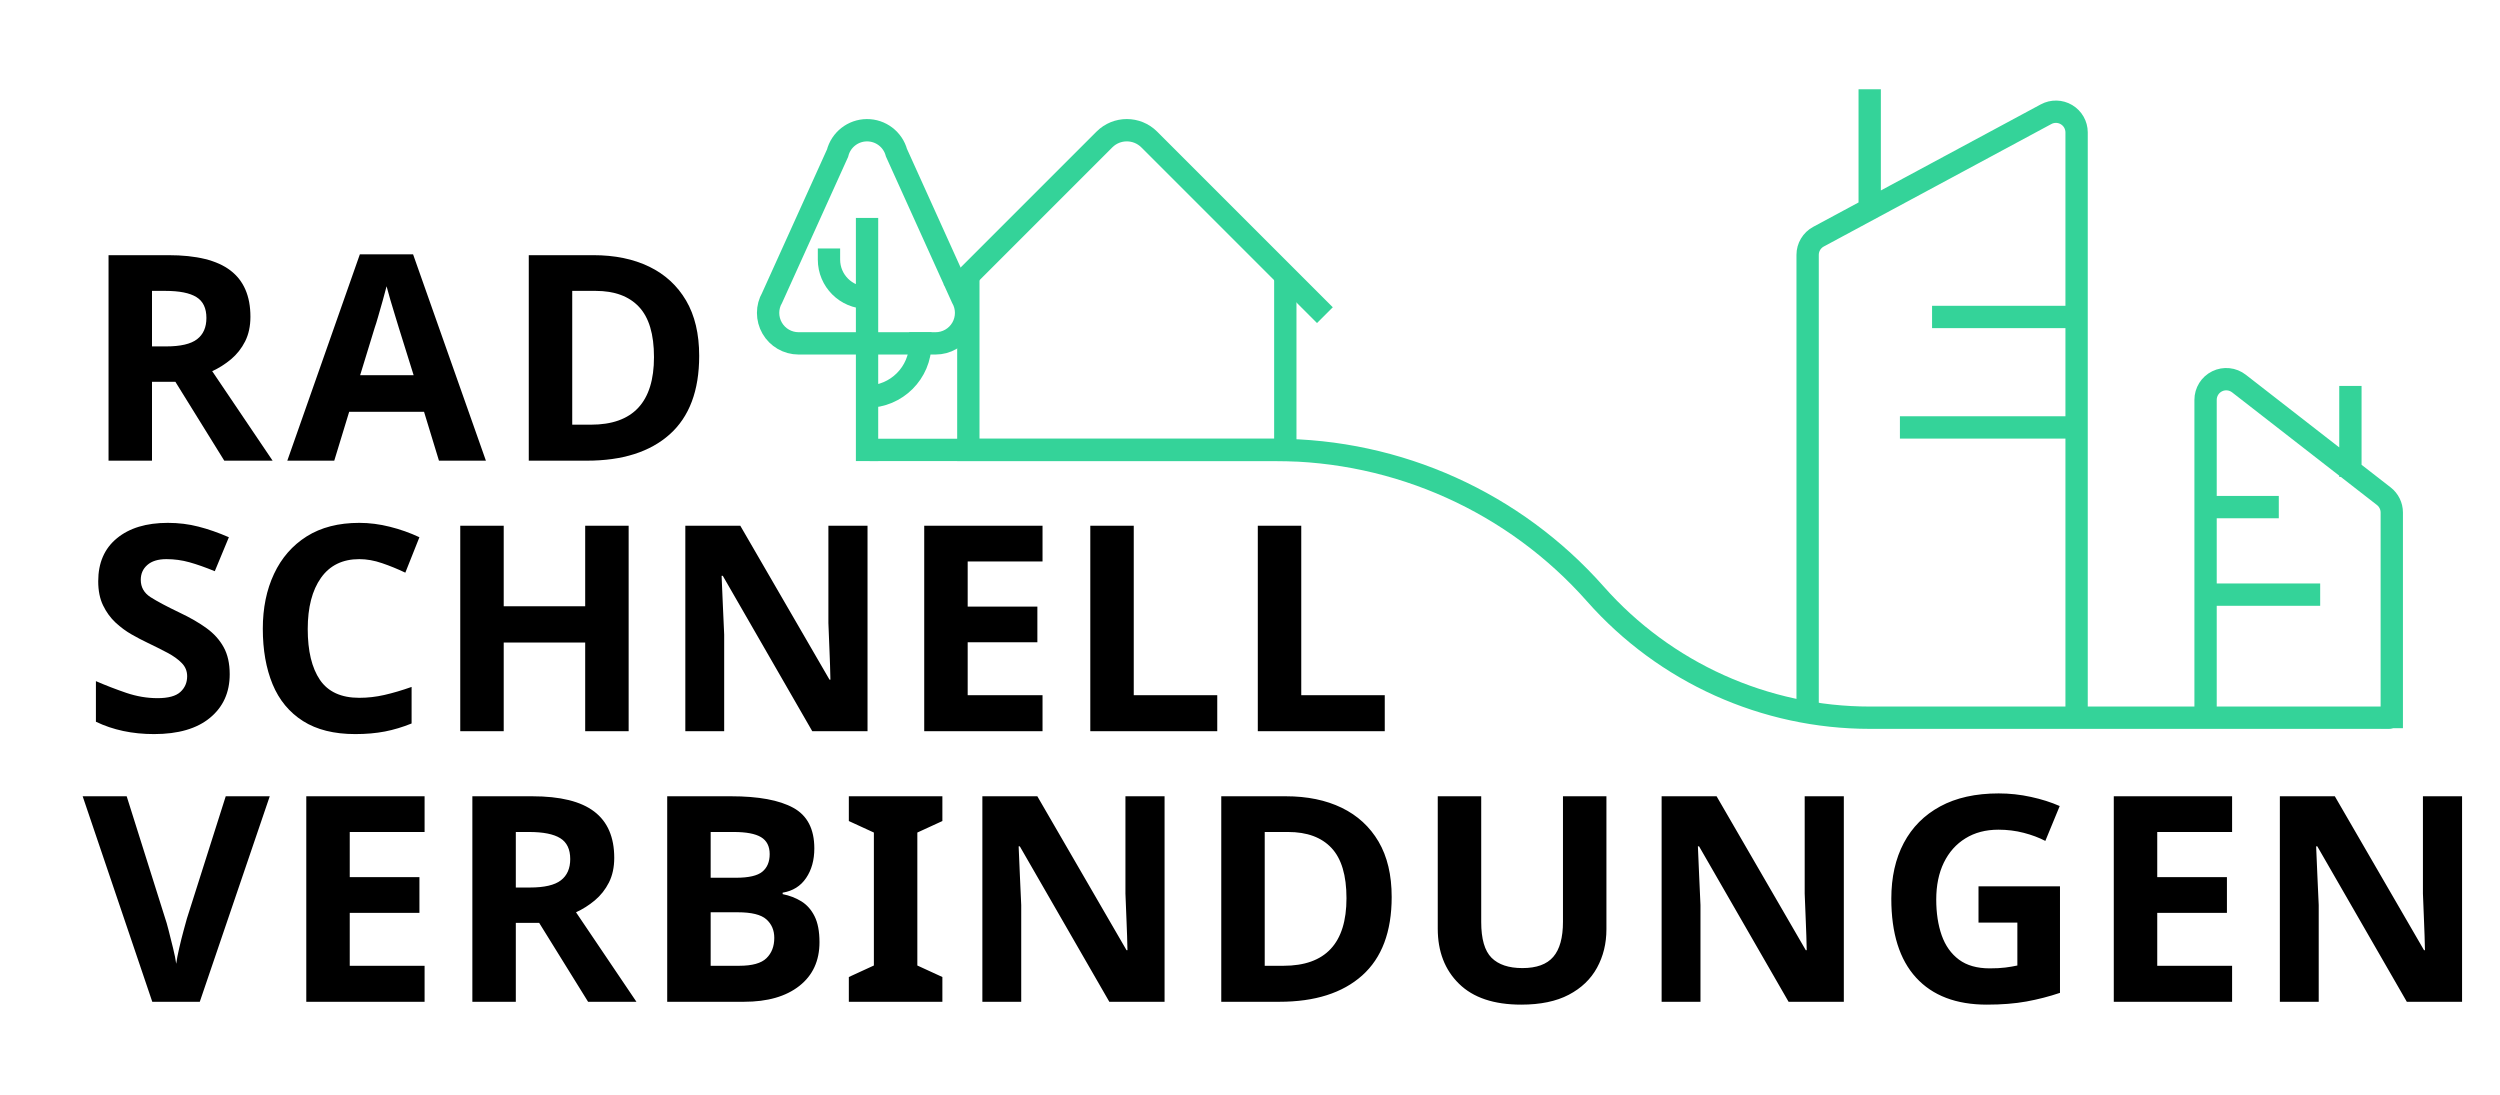
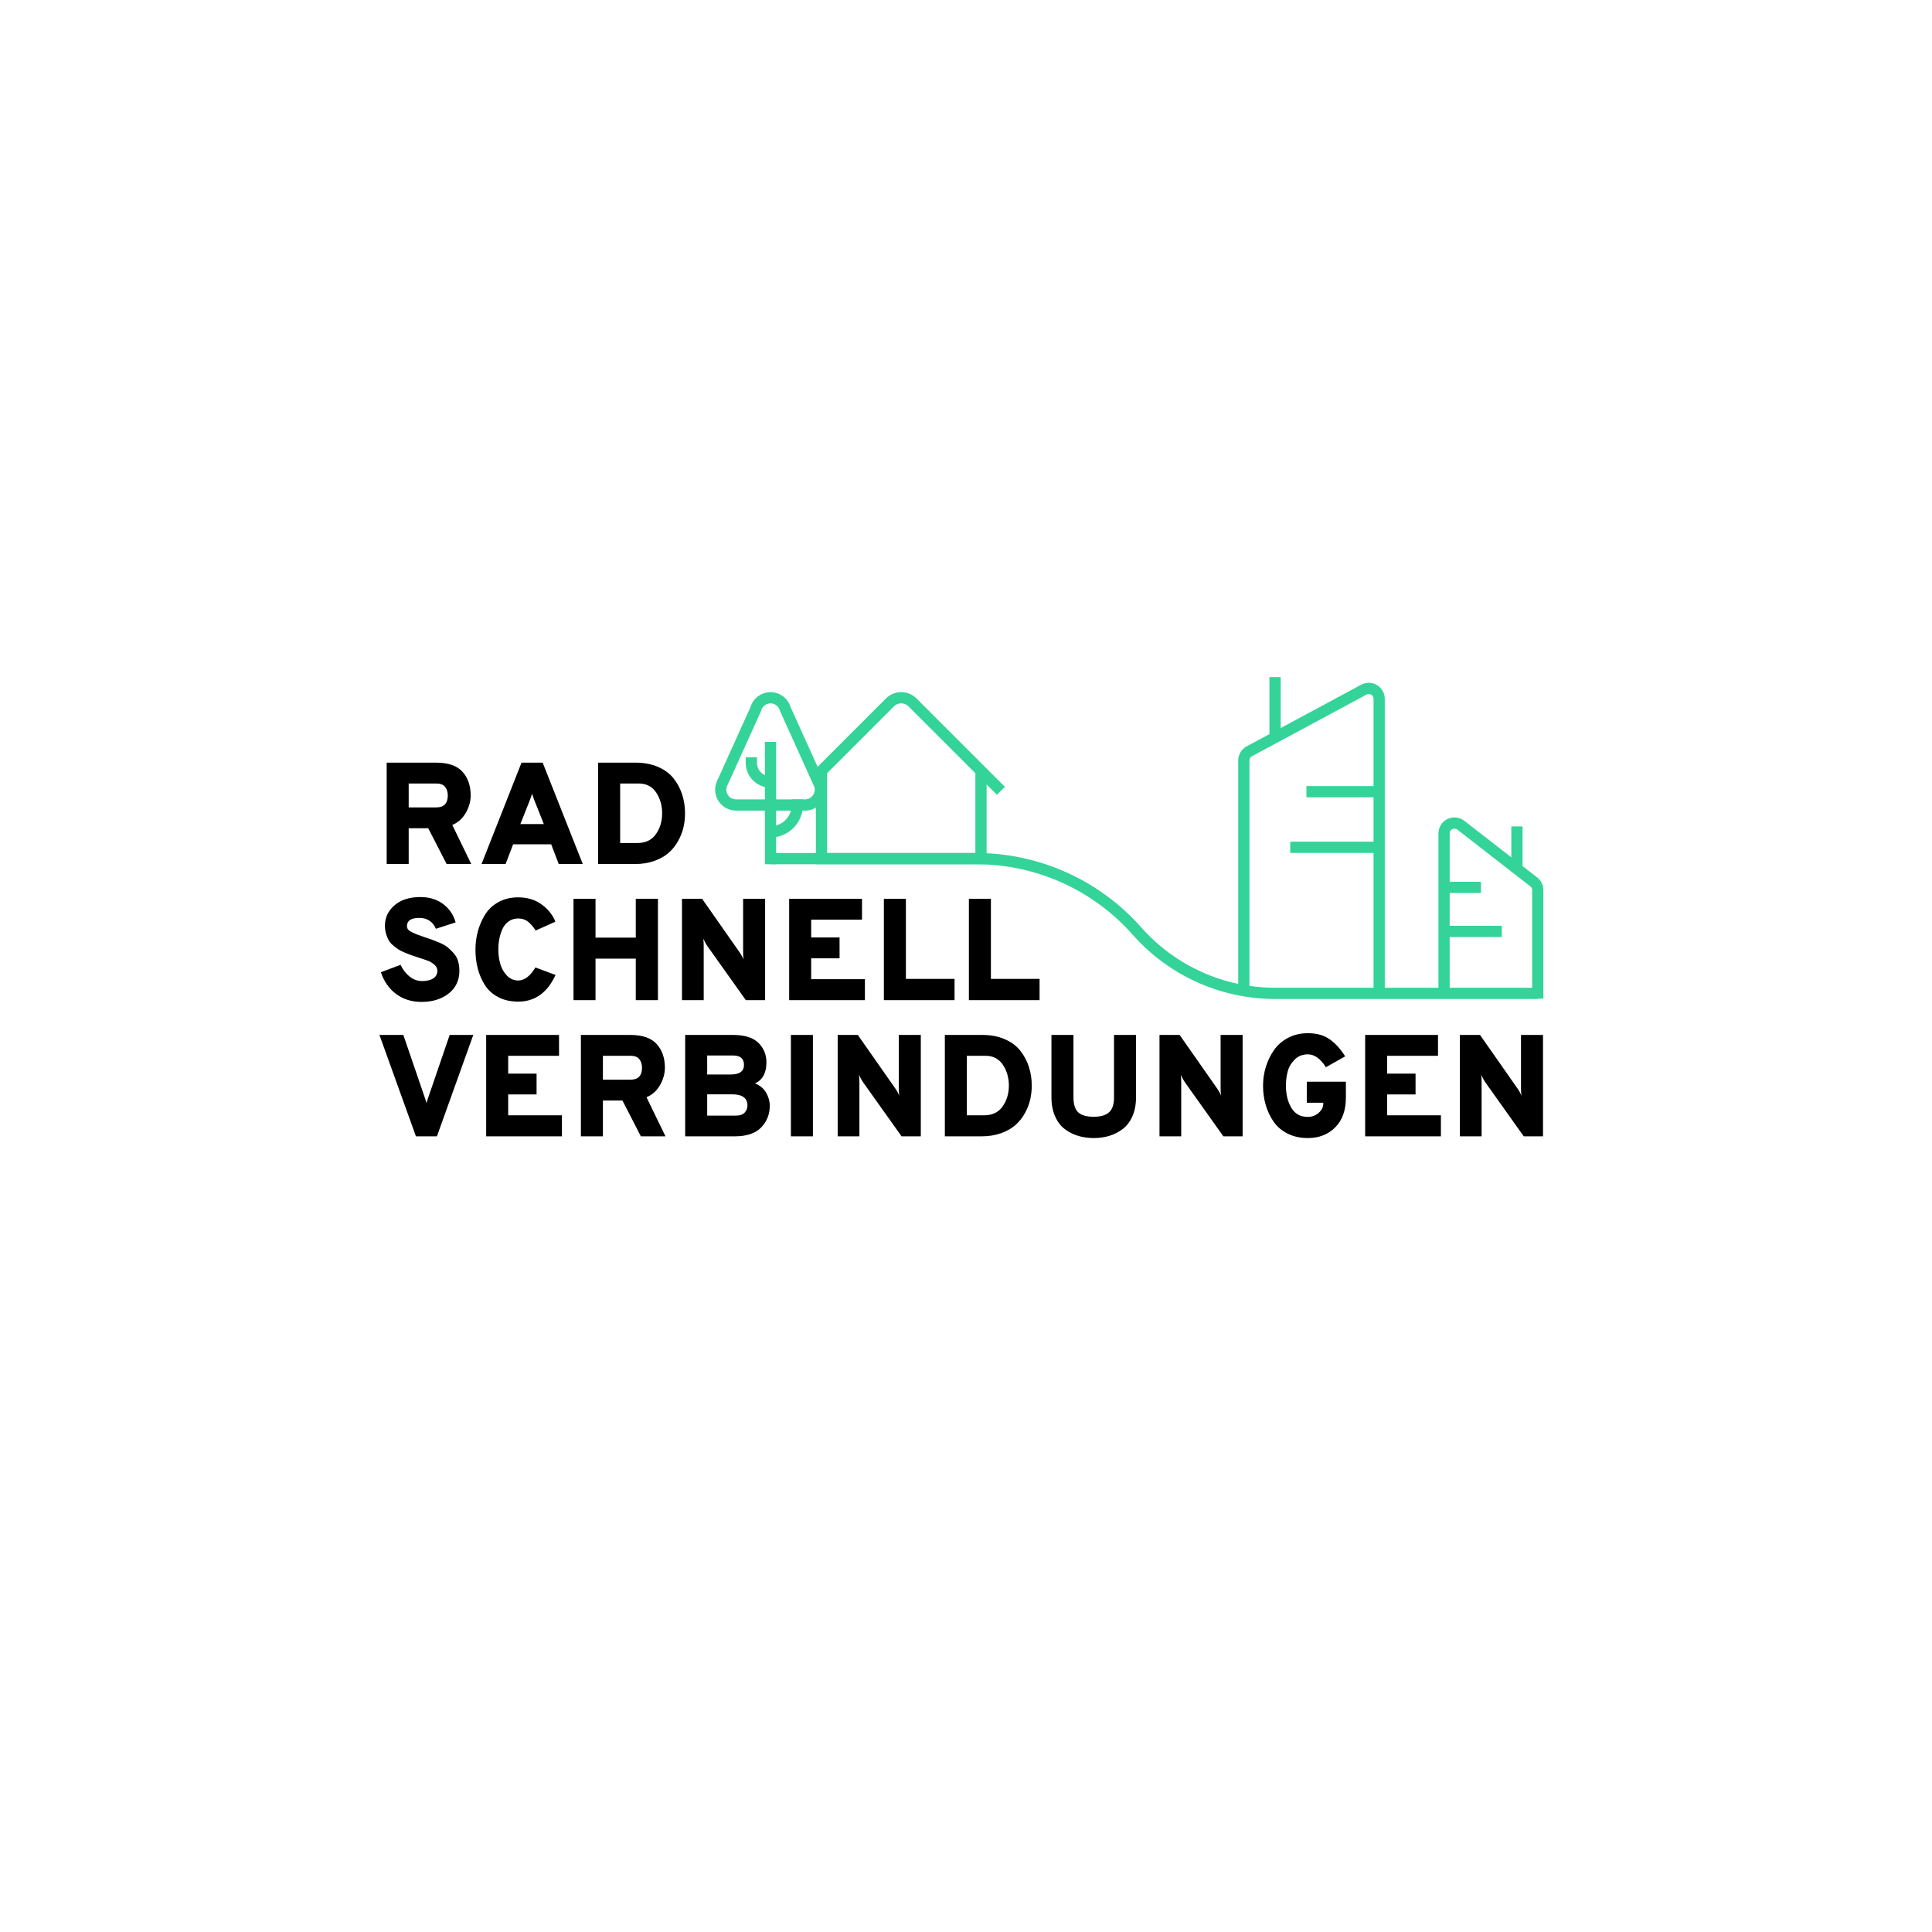
- <svg xmlns="http://www.w3.org/2000/svg" data-name="Ebene 1" width="559.982" height="245.166">
+ <svg xmlns="http://www.w3.org/2000/svg" data-name="Ebene 1" width="860" height="860">
  <g fill="none" stroke="#34d399" stroke-linecap="square" stroke-width="5">
-     <path d="m214.898 63.729 32.48-32.48a7.1 7.1 0 0 1 10.041-.003l.003.003L295 68.828" />
-     <path d="M287.9 63.729v37.05H216.9v-37.05" />
+     <path d="m363.668 345.151 32.48-32.48a7.1 7.1 0 0 1 10.04-.003l.004.004 37.579 37.578" />
+     <path d="M436.67 345.151v37.05h-71v-37.05" />
  </g>
-   <text font-size="64.47" font-family="Overpass-Black, Overpass" font-weight="800" letter-spacing=".008em" x="18.517" y="103.189">R<tspan x="64.355" y="103.189" letter-spacing=".012em">A</tspan>
-     <tspan x="112.644" y="103.189" letter-spacing=".017em">D</tspan>
-     <tspan letter-spacing=".017em">
-       <tspan x="18.517" y="163.791">SCHNELL</tspan>
-     </tspan>
-     <tspan letter-spacing="-.011em">
-       <tspan x="18.517" y="224.392">V</tspan>
-       <tspan x="62.808" y="224.392" letter-spacing=".017em">ERBINDUNGEN</tspan>
-     </tspan>
-   </text>
-   <path d="M194.965 100.778h90.788a95.581 95.581 0 0 1 71.607 32.272v0a82.08 82.08 0 0 0 61.492 27.712h116.23" fill="none" stroke="#34d399" stroke-linecap="round" stroke-linejoin="round" stroke-width="5" />
+   <path d="M172.122 384.61v-45.128h21.984c5.416 0 9.337 1.353 11.766 4.063 2.428 2.707 3.643 6.21 3.643 10.507 0 2.666-.732 5.266-2.192 7.801-1.462 2.537-3.46 4.32-5.996 5.352l8.445 17.406h-10.96l-8.187-15.924h-8.703v15.924h-9.8Zm9.8-25.206h12.313c3.395 0 5.094-1.783 5.094-5.352 0-1.504-.398-2.761-1.193-3.771-.796-1.01-2.095-1.516-3.9-1.516h-12.314v10.639ZM248.712 384.61l-3.352-8.767h-16.956l-3.352 8.768H214.35l17.794-45.129h9.413l17.857 45.129h-10.702Zm-6.64-17.792-3.868-9.734c-.602-1.461-1.054-2.731-1.354-3.805-.172.732-.623 1.998-1.354 3.804l-3.868 9.735h10.444ZM266.249 339.482h16.634c3.781 0 7.134.635 10.056 1.902s5.233 2.989 6.931 5.159a22.892 22.892 0 0 1 3.804 7.187c.838 2.623 1.258 5.395 1.258 8.316 0 2.15-.238 4.247-.71 6.288s-1.268 4.06-2.385 6.058c-1.118 2-2.515 3.74-4.19 5.223-1.677 1.482-3.804 2.687-6.383 3.611s-5.46 1.385-8.64 1.385H266.25v-45.129Zm17.407 35.781c3.697 0 6.468-1.322 8.317-3.965 1.847-2.642 2.772-5.726 2.772-9.252 0-3.523-.893-6.617-2.676-9.283-1.784-2.664-4.351-3.998-7.704-3.998h-8.316v26.498h7.607ZM187.66 445.986c-4.385 0-8.156-1.17-11.315-3.514-3.159-2.342-5.426-5.576-6.801-9.701l8.767-3.29c1.032 2.192 2.386 3.944 4.062 5.255 1.676 1.312 3.523 1.967 5.544 1.967 2.105 0 3.76-.397 4.965-1.194 1.202-.793 1.804-1.943 1.804-3.447 0-.988-.441-1.871-1.32-2.645-.883-.773-1.807-1.341-2.773-1.709-.967-.363-2.461-.869-4.48-1.513-1.334-.43-2.333-.764-2.999-1a62.173 62.173 0 0 1-2.869-1.13c-1.247-.515-2.191-.987-2.836-1.417-.644-.428-1.419-1.01-2.321-1.74s-1.58-1.493-2.03-2.29c-.453-.794-.85-1.761-1.194-2.9a12.512 12.512 0 0 1-.516-3.643c0-3.61 1.418-6.64 4.255-9.09 2.837-2.45 6.683-3.675 11.54-3.675 4.04 0 7.436 1.055 10.187 3.16 2.75 2.106 4.577 4.813 5.48 8.123l-8.768 2.836c-1.418-3.223-3.89-4.836-7.414-4.836-3.654 0-5.48 1.227-5.48 3.676a2.3 2.3 0 0 0 .516 1.482c.344.43.967.862 1.869 1.29.903.43 1.644.753 2.224.966.58.217 1.601.58 3.063 1.098 1.547.515 2.74.924 3.578 1.224.838.301 1.987.764 3.45 1.385 1.46.625 2.61 1.291 3.448 2a28.814 28.814 0 0 1 2.61 2.545 9.035 9.035 0 0 1 1.968 3.483c.407 1.332.612 2.794.612 4.384 0 4.254-1.59 7.63-4.77 10.121-3.182 2.493-7.2 3.739-12.057 3.739ZM230.66 445.857c-3.395 0-6.372-.676-8.929-2.03-2.557-1.355-4.545-3.17-5.963-5.448a25.861 25.861 0 0 1-3.127-7.35c-.667-2.621-1-5.414-1-8.381 0-2.707.344-5.361 1.032-7.96s1.74-5.073 3.159-7.415 3.406-4.234 5.964-5.674c2.556-1.44 5.512-2.16 8.864-2.16 4.083 0 7.565 1.055 10.444 3.16 2.88 2.106 4.921 4.664 6.124 7.672l-8.767 3.932c-1.247-1.848-2.44-3.201-3.578-4.06-1.14-.86-2.547-1.292-4.223-1.292-1.59 0-2.988.42-4.19 1.258-1.205.838-2.128 1.957-2.773 3.353s-1.118 2.858-1.418 4.383a24.71 24.71 0 0 0-.451 4.803c0 2.28.29 4.428.87 6.447.58 2.022 1.568 3.75 2.966 5.19 1.395 1.441 3.061 2.16 4.996 2.16 2.793 0 5.35-1.934 7.672-5.803l8.96 3.354c-3.653 7.908-9.197 11.861-16.632 11.861ZM283.01 445.212V426.71h-17.923v18.502h-9.8v-45.128h9.8v17.279h17.923v-17.28h9.863v45.13h-9.863ZM340.58 445.212h-8.574l-17.02-23.918c-.43-.558-1.075-1.697-1.934-3.416.129.73.193 1.87.193 3.416v23.918h-9.67v-45.128h8.961l16.569 23.66c.816 1.162 1.44 2.279 1.87 3.353-.13-.902-.194-2.04-.194-3.418v-23.595h9.8v45.128ZM351.282 445.212v-45.128h32.429v9.283h-22.629v7.931h12.636v9.284h-12.636v9.283H385v9.347h-33.718ZM393.444 445.212v-45.128h9.8v35.652h21.662v9.476h-31.462ZM431.288 445.212v-45.128h9.8v35.652h21.662v9.476h-31.462ZM185.145 505.814l-16.247-45.129h10.638l9.736 28.432c.128.3.257.709.386 1.224l.194.71c.085-.387.279-1.032.58-1.934l9.735-28.432h10.509l-16.183 45.129h-9.347ZM216.413 505.814v-45.129h32.429v9.283h-22.63v7.932h12.637v9.283h-12.636v9.283h23.918v9.348h-33.718ZM258.575 505.814v-45.129h21.985c5.416 0 9.336 1.354 11.765 4.063 2.428 2.707 3.643 6.21 3.643 10.507 0 2.666-.732 5.266-2.192 7.801-1.461 2.537-3.46 4.32-5.996 5.352l8.446 17.406h-10.96l-8.188-15.924h-8.703v15.924h-9.8Zm9.8-25.207h12.313c3.395 0 5.094-1.783 5.094-5.352 0-1.503-.398-2.761-1.193-3.771-.796-1.01-2.095-1.516-3.9-1.516h-12.314v10.639ZM304.993 460.685h21.276c5.157 0 8.928 1.172 11.314 3.514 2.386 2.344 3.578 5.254 3.578 8.736 0 4.64-1.698 7.758-5.093 9.348 2.192.816 3.836 2.172 4.932 4.062s1.644 3.867 1.644 5.93c0 3.74-1.268 6.932-3.804 9.574-2.536 2.645-6.446 3.965-11.733 3.965h-22.114v-45.129Zm20.309 17.602c3.91 0 5.866-1.42 5.866-4.256 0-2.793-1.611-4.192-4.835-4.192h-11.54v8.448h10.509Zm2.256 18.308c1.805 0 3.116-.45 3.932-1.353s1.226-1.955 1.226-3.16c0-3.309-2.3-4.963-6.899-4.963h-11.024v9.476h12.765ZM352.056 505.814v-45.129h9.8v45.129h-9.8ZM409.885 505.814h-8.574l-17.02-23.918c-.43-.559-1.075-1.697-1.935-3.416.13.73.194 1.87.194 3.416v23.918h-9.671v-45.129h8.962l16.568 23.66c.817 1.162 1.44 2.28 1.87 3.354-.129-.903-.193-2.041-.193-3.418v-23.596h9.799v45.129ZM420.586 460.685h16.634c3.78 0 7.133.635 10.056 1.902s5.233 2.989 6.931 5.159a22.892 22.892 0 0 1 3.804 7.187c.838 2.623 1.257 5.395 1.257 8.317 0 2.15-.237 4.246-.71 6.287s-1.267 4.06-2.384 6.058c-1.118 2-2.515 3.74-4.19 5.223-1.677 1.482-3.804 2.687-6.383 3.611s-5.46 1.385-8.64 1.385h-16.375v-45.129Zm17.407 35.781c3.696 0 6.468-1.322 8.316-3.965 1.848-2.642 2.773-5.726 2.773-9.252 0-3.523-.893-6.617-2.676-9.283-1.784-2.664-4.351-3.998-7.704-3.998h-8.316v26.498h7.607ZM486.861 506.587c-2.407 0-4.673-.312-6.801-.933a19.096 19.096 0 0 1-5.963-2.967c-1.849-1.353-3.32-3.256-4.416-5.705-1.097-2.45-1.645-5.307-1.645-8.574v-27.723h9.8v27.723c0 3.222.719 5.48 2.16 6.77 1.439 1.288 3.728 1.933 6.865 1.933 3.052 0 5.32-.655 6.802-1.967 1.483-1.31 2.225-3.555 2.225-6.736v-27.723h9.799v27.723c0 3.222-.539 6.05-1.612 8.478-1.075 2.428-2.525 4.33-4.351 5.705a18.877 18.877 0 0 1-5.964 3.03c-2.15.644-4.449.966-6.899.966ZM553.136 505.814h-8.574l-17.021-23.918c-.43-.559-1.074-1.697-1.934-3.416.13.73.194 1.87.194 3.416v23.918h-9.671v-45.129h8.962l16.568 23.66c.817 1.162 1.44 2.28 1.87 3.354-.129-.903-.193-2.041-.193-3.418v-23.596h9.799v45.129ZM582.146 506.587c-3.352 0-6.34-.654-8.96-1.964-2.623-1.31-4.707-3.084-6.254-5.32-1.547-2.235-2.72-4.706-3.514-7.415-.796-2.707-1.192-5.586-1.192-8.638 0-2.836.408-5.598 1.224-8.284s2.009-5.168 3.578-7.447c1.569-2.277 3.664-4.115 6.286-5.512 2.621-1.396 5.566-2.095 8.832-2.095 3.997 0 7.275.925 9.832 2.773 2.557 1.848 4.825 4.361 6.802 7.543l-8.575 4.834c-2.407-3.824-5.093-5.738-8.059-5.738-2.32 0-4.255.763-5.801 2.289-1.548 1.527-2.59 3.277-3.127 5.254-.539 1.978-.806 4.105-.806 6.382 0 3.913.806 7.211 2.417 9.897 1.612 2.687 4.05 4.03 7.317 4.03 1.848 0 3.46-.602 4.835-1.805 1.375-1.204 2.064-2.6 2.064-4.192v-.322h-7.35v-9.348h17.407v7.092c0 5.63-1.58 10.035-4.739 13.217-3.158 3.18-7.231 4.77-12.217 4.77ZM607.677 505.814v-45.129h32.428v9.283h-22.628v7.932h12.635v9.283h-12.635v9.283h23.918v9.348h-33.718ZM686.845 505.814h-8.575l-17.02-23.918c-.43-.559-1.074-1.697-1.934-3.416.13.73.194 1.87.194 3.416v23.918h-9.671v-45.129h8.962l16.568 23.66c.817 1.162 1.44 2.28 1.87 3.354-.129-.903-.193-2.041-.193-3.418v-23.596h9.799v45.129Z" />
+   <path d="M343.735 382.2h90.788a95.582 95.582 0 0 1 71.607 32.272h0a82.08 82.08 0 0 0 61.492 27.712h116.23" fill="none" stroke="#34d399" stroke-linecap="round" stroke-linejoin="round" stroke-width="5" />
  <g fill="none" stroke="#34d399" stroke-linecap="square" stroke-width="5">
-     <path d="M404.895 157.408V57.094a4.622 4.622 0 0 1 2.435-4.079l50.98-27.436a4.635 4.635 0 0 1 6.833 4.066V157.89M535.742 160.616v-45.814a4.634 4.634 0 0 0-1.792-3.659l-32.441-25.23a4.628 4.628 0 0 0-7.477 3.659v70.25M463.074 70.997h-27.807M465.144 95.745h-37.076M418.799 44.684V22.5M494.032 113.582h13.903M494.032 133.19h23.172M526.473 104.328V88.94" />
+     <path d="M553.665 438.83V338.516a4.622 4.622 0 0 1 2.435-4.078l50.98-27.436a4.634 4.634 0 0 1 6.833 4.066V439.31M684.512 442.038v-45.814c0-1.43-.662-2.78-1.792-3.658l-32.441-25.23a4.628 4.628 0 0 0-7.477 3.658v70.25M611.843 352.419h-27.806M613.914 377.167h-37.076M567.569 326.106v-22.184M642.802 395.005h13.903M642.802 414.612h23.172M675.243 385.75v-15.388" />
  </g>
  <g fill="none" stroke="#34d399" stroke-linecap="square" stroke-width="5">
-     <path d="M215.483 66.68a6.822 6.822 0 0 1-5.922 10.232h-30.698a6.822 6.822 0 0 1-5.9-10.233l14.64-32.362a6.822 6.822 0 0 1 13.2-.1z" />
-     <path d="M194.212 88.85a11.938 11.938 0 0 0 11.938-11.938M194.212 51.32v49.459M194.212 66.68a8.527 8.527 0 0 1-8.527-8.528" />
+     <path d="M364.253 348.102a6.822 6.822 0 0 1-5.921 10.232h-30.699a6.822 6.822 0 0 1-5.9-10.232l14.64-32.363a6.822 6.822 0 0 1 13.2-.099l14.68 32.462Z" />
+     <path d="M342.982 370.273c6.594 0 11.938-5.345 11.938-11.939M342.982 332.742v49.459M342.982 348.102a8.527 8.527 0 0 1-8.527-8.528" />
  </g>
</svg>
